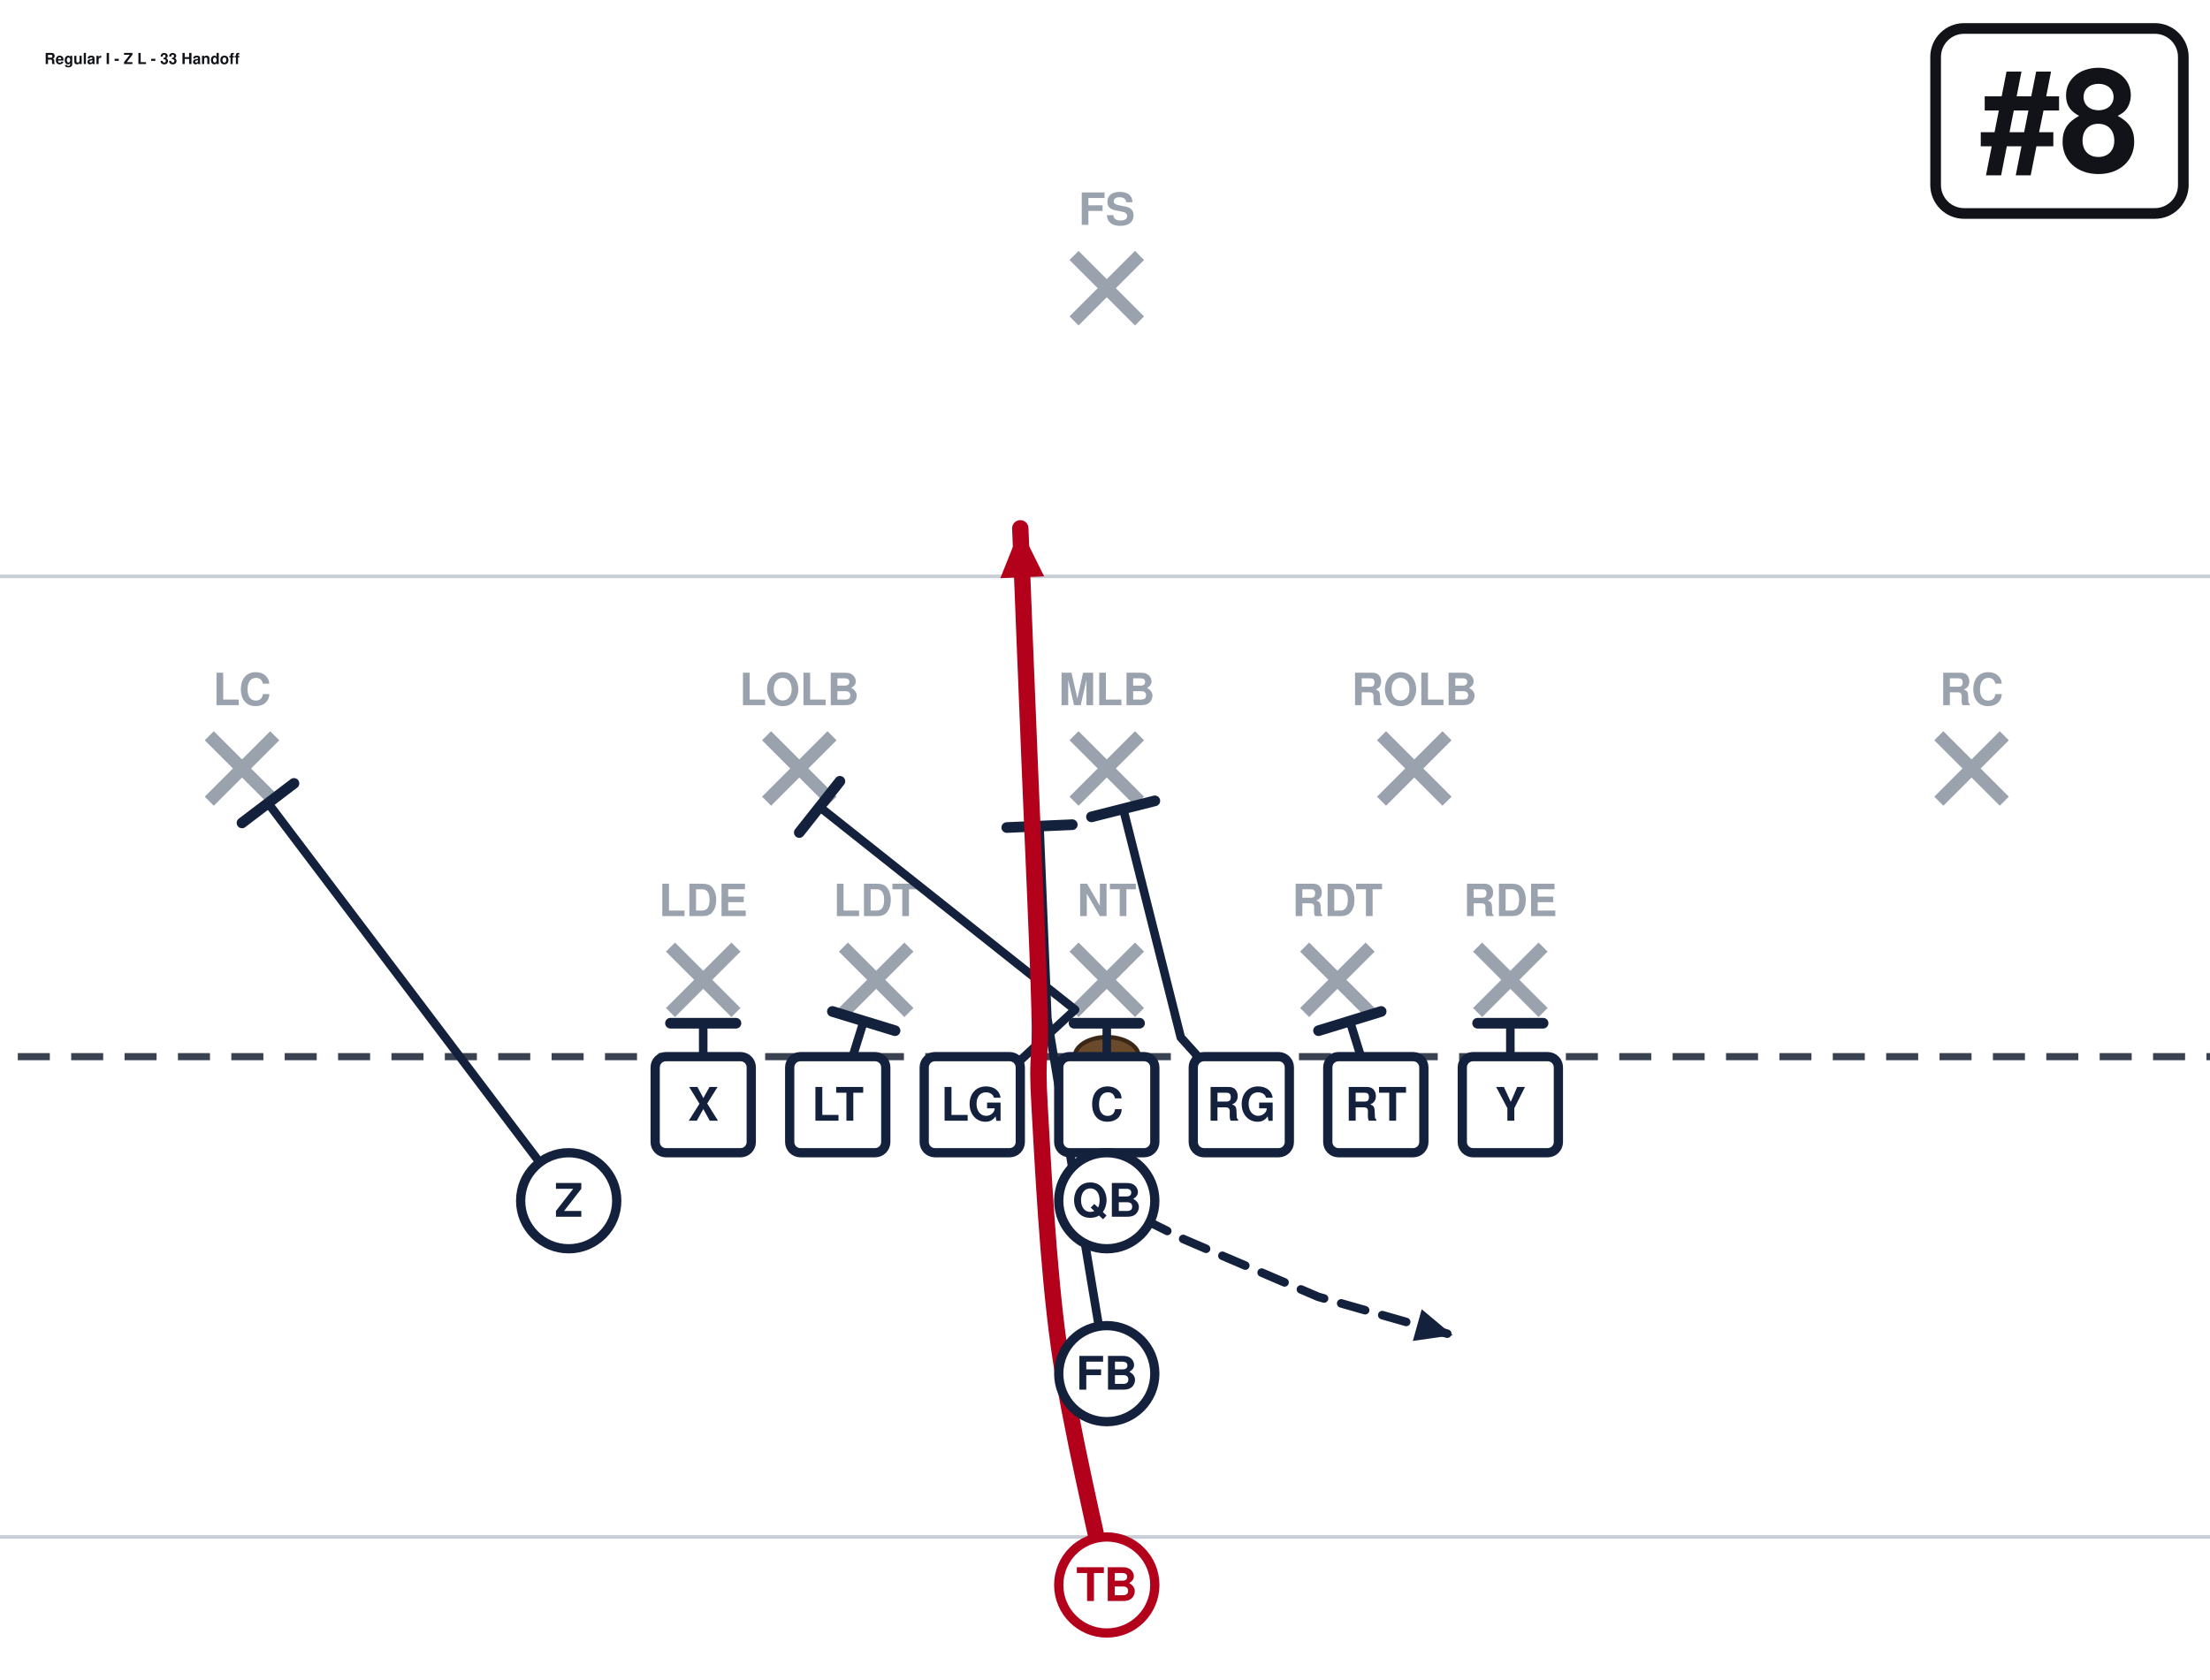
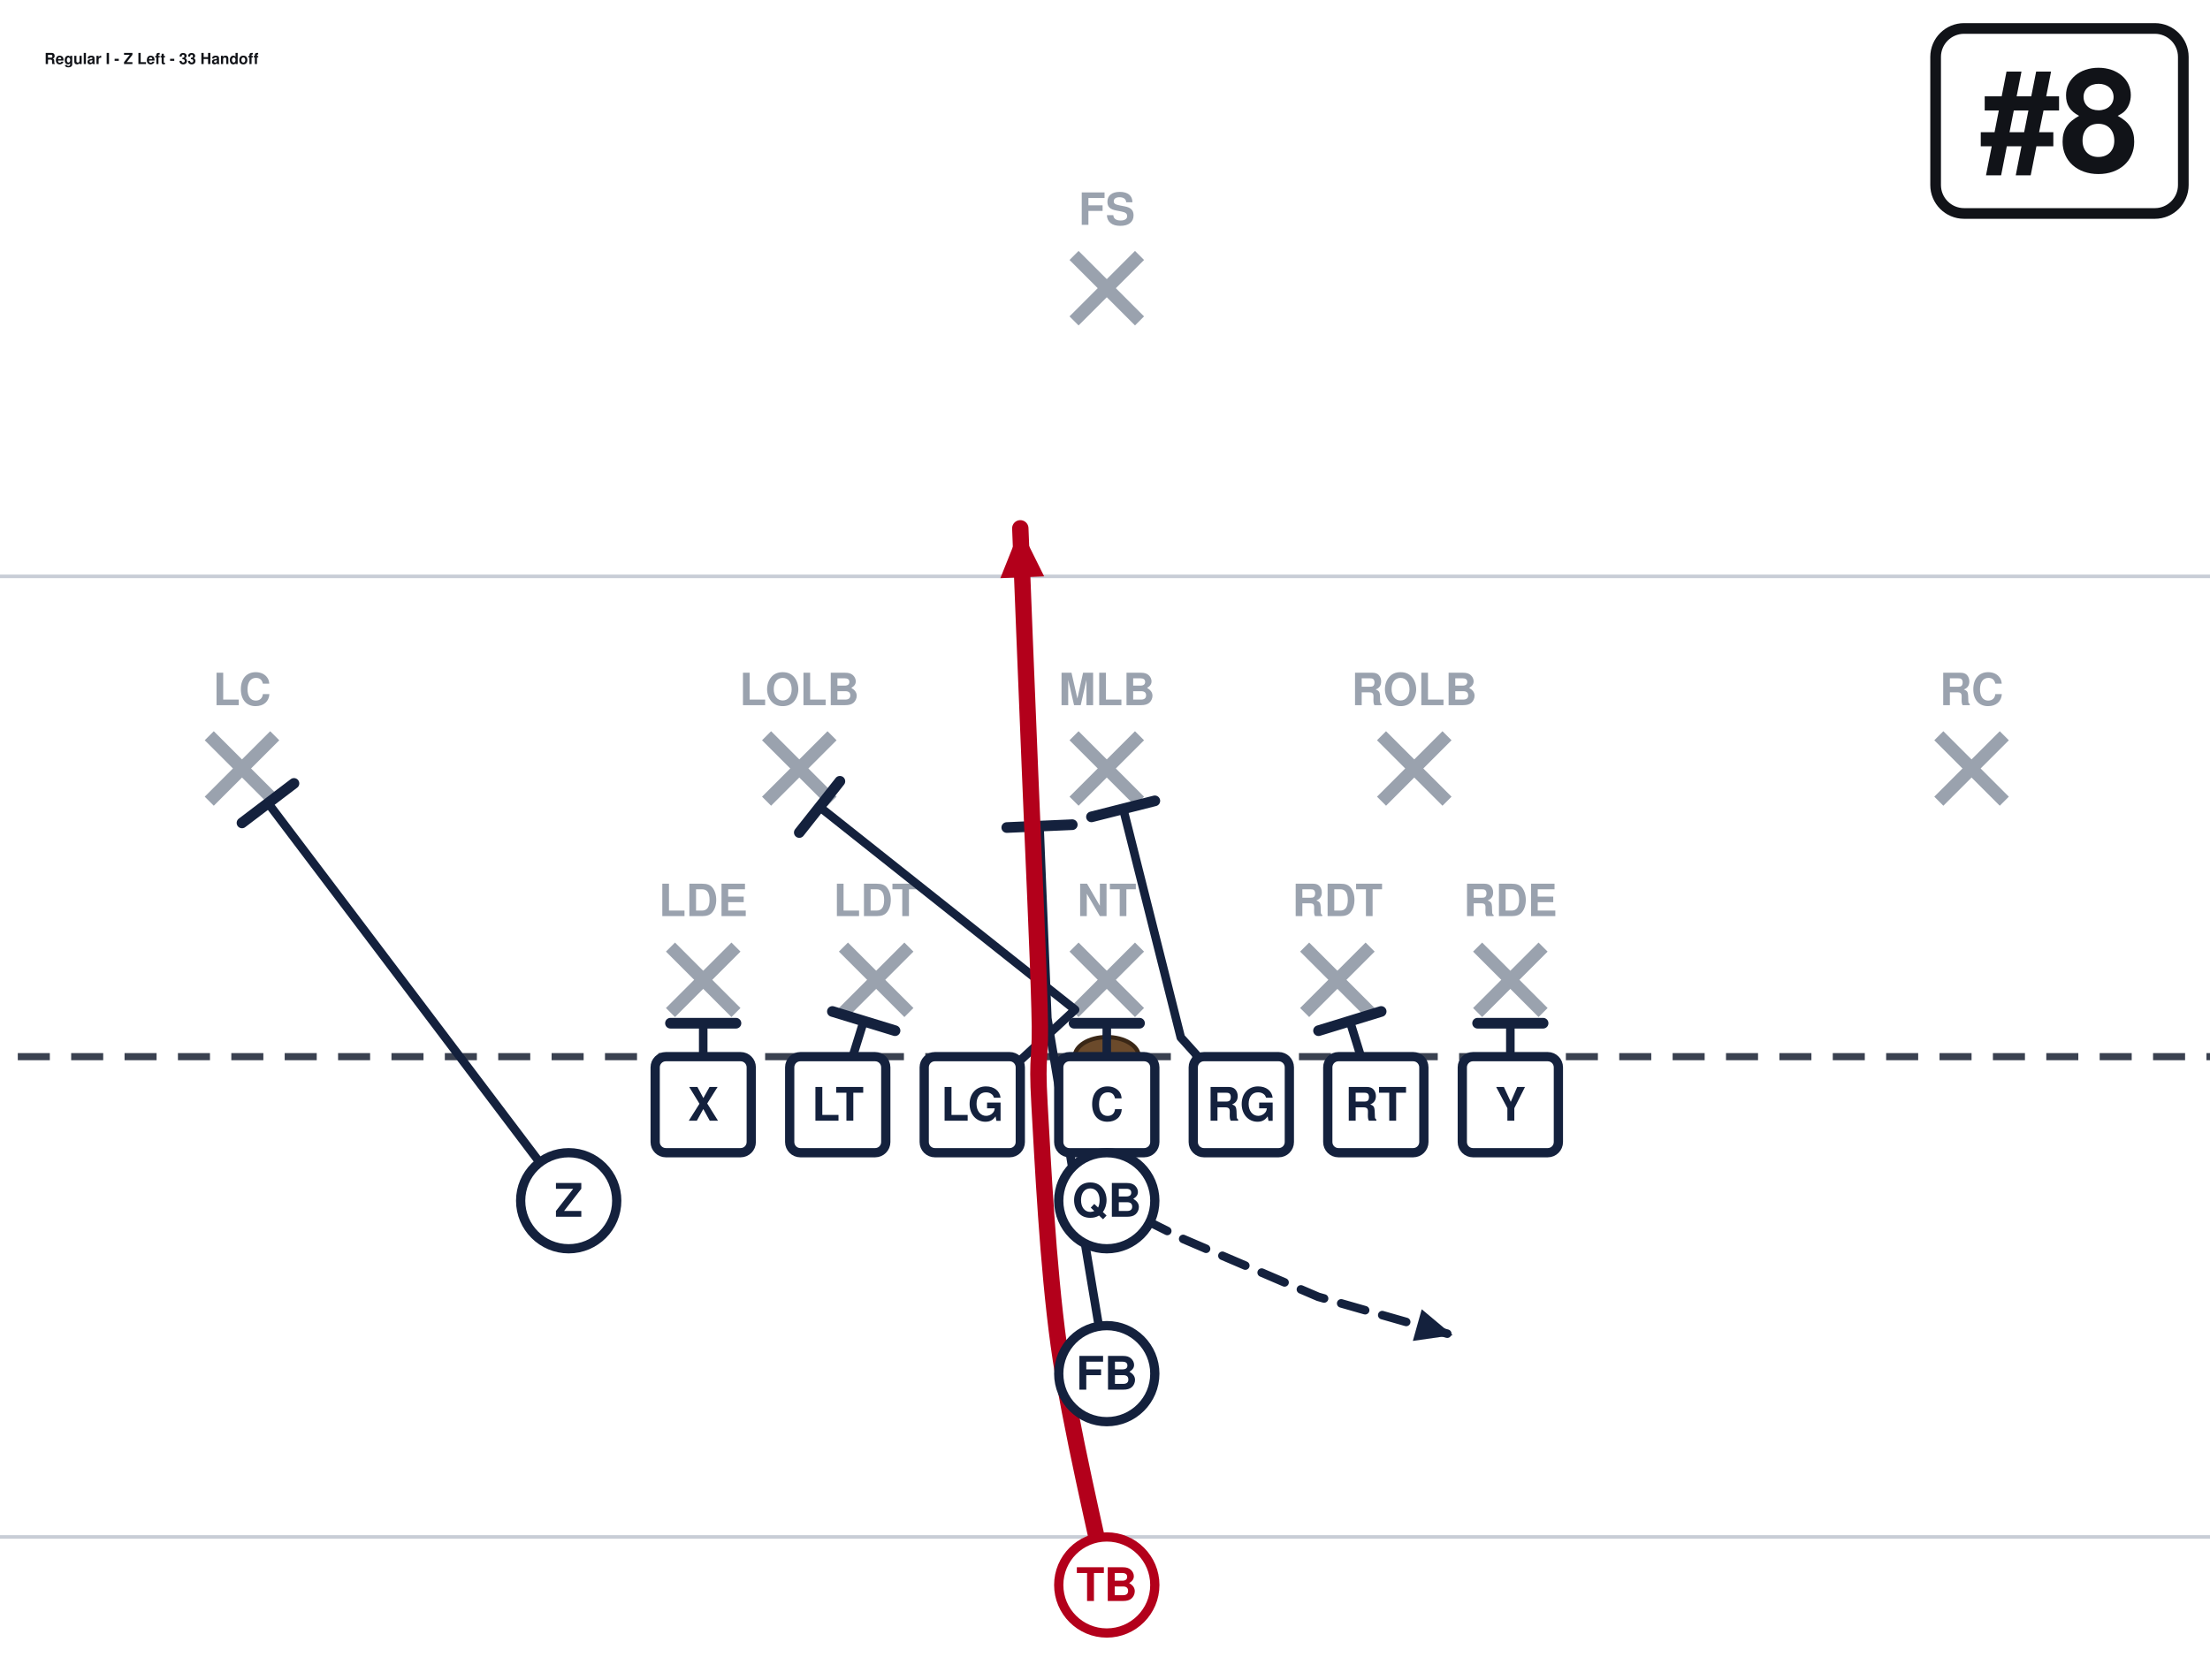
<svg xmlns="http://www.w3.org/2000/svg" width="621" height="472" viewBox="40 27 621 472" font-family="Segoe UI, Helvetica, Arial, sans-serif" role="img">
  <rect x="0" y="0" width="702" height="513" fill="#ffffff" />
  <line x1="0" y1="459.0" x2="702" y2="459.0" stroke="#c8cdd6" stroke-width="1" />
  <line x1="0" y1="189.0" x2="702" y2="189.0" stroke="#c8cdd6" stroke-width="1" />
  <line x1="0" y1="324.0" x2="702" y2="324.0" stroke="#3a4150" stroke-width="2" stroke-dasharray="9 6" />
  <ellipse cx="351.0" cy="324.0" rx="9" ry="5.5" fill="#6b4a2b" stroke="#3a2716" stroke-width="1.2" />
  <line x1="228.4" y1="293.2" x2="246.8" y2="311.6" stroke="#9aa2ae" stroke-width="3.6" />
  <line x1="246.8" y1="293.2" x2="228.4" y2="311.6" stroke="#9aa2ae" stroke-width="3.6" />
  <text x="237.6" y="284.5" text-anchor="middle" font-size="12.5" fill="#9aa2ae" font-weight="600">LDE</text>
  <line x1="277.0" y1="293.2" x2="295.4" y2="311.6" stroke="#9aa2ae" stroke-width="3.6" />
  <line x1="295.4" y1="293.2" x2="277.0" y2="311.6" stroke="#9aa2ae" stroke-width="3.6" />
  <text x="286.2" y="284.5" text-anchor="middle" font-size="12.5" fill="#9aa2ae" font-weight="600">LDT</text>
  <line x1="341.8" y1="293.2" x2="360.2" y2="311.6" stroke="#9aa2ae" stroke-width="3.6" />
  <line x1="360.2" y1="293.2" x2="341.8" y2="311.6" stroke="#9aa2ae" stroke-width="3.6" />
  <text x="351.0" y="284.5" text-anchor="middle" font-size="12.5" fill="#9aa2ae" font-weight="600">NT</text>
  <line x1="406.6" y1="293.2" x2="425.0" y2="311.6" stroke="#9aa2ae" stroke-width="3.6" />
  <line x1="425.0" y1="293.2" x2="406.6" y2="311.6" stroke="#9aa2ae" stroke-width="3.6" />
  <text x="415.8" y="284.5" text-anchor="middle" font-size="12.5" fill="#9aa2ae" font-weight="600">RDT</text>
  <line x1="455.2" y1="293.2" x2="473.6" y2="311.6" stroke="#9aa2ae" stroke-width="3.6" />
  <line x1="473.6" y1="293.2" x2="455.2" y2="311.6" stroke="#9aa2ae" stroke-width="3.6" />
  <text x="464.4" y="284.5" text-anchor="middle" font-size="12.5" fill="#9aa2ae" font-weight="600">RDE</text>
  <line x1="255.4" y1="233.8" x2="273.8" y2="252.2" stroke="#9aa2ae" stroke-width="3.6" />
  <line x1="273.8" y1="233.8" x2="255.4" y2="252.2" stroke="#9aa2ae" stroke-width="3.6" />
  <text x="264.6" y="225.2" text-anchor="middle" font-size="12.5" fill="#9aa2ae" font-weight="600">LOLB</text>
  <line x1="341.8" y1="233.8" x2="360.2" y2="252.2" stroke="#9aa2ae" stroke-width="3.6" />
  <line x1="360.2" y1="233.8" x2="341.8" y2="252.2" stroke="#9aa2ae" stroke-width="3.6" />
  <text x="351.0" y="225.2" text-anchor="middle" font-size="12.5" fill="#9aa2ae" font-weight="600">MLB</text>
  <line x1="428.2" y1="233.8" x2="446.6" y2="252.2" stroke="#9aa2ae" stroke-width="3.6" />
  <line x1="446.6" y1="233.8" x2="428.2" y2="252.2" stroke="#9aa2ae" stroke-width="3.6" />
  <text x="437.4" y="225.2" text-anchor="middle" font-size="12.5" fill="#9aa2ae" font-weight="600">ROLB</text>
  <line x1="98.8" y1="233.8" x2="117.2" y2="252.2" stroke="#9aa2ae" stroke-width="3.6" />
  <line x1="117.2" y1="233.8" x2="98.8" y2="252.2" stroke="#9aa2ae" stroke-width="3.6" />
  <text x="108.0" y="225.2" text-anchor="middle" font-size="12.5" fill="#9aa2ae" font-weight="600">LC</text>
  <line x1="584.8" y1="233.8" x2="603.2" y2="252.2" stroke="#9aa2ae" stroke-width="3.6" />
  <line x1="603.2" y1="233.8" x2="584.8" y2="252.2" stroke="#9aa2ae" stroke-width="3.6" />
  <text x="594.0" y="225.2" text-anchor="middle" font-size="12.5" fill="#9aa2ae" font-weight="600">RC</text>
  <line x1="341.8" y1="98.8" x2="360.2" y2="117.2" stroke="#9aa2ae" stroke-width="3.6" />
  <line x1="360.2" y1="98.8" x2="341.8" y2="117.2" stroke="#9aa2ae" stroke-width="3.6" />
  <text x="351.0" y="90.2" text-anchor="middle" font-size="12.5" fill="#9aa2ae" font-weight="600">FS</text>
  <path d="M237.6,337.5 L237.6,314.6" fill="none" stroke="#14213d" stroke-width="2.4" stroke-linecap="round" stroke-linejoin="round" />
  <line x1="228.4" y1="314.6" x2="246.8" y2="314.6" stroke="#14213d" stroke-width="3.0" stroke-linecap="round" />
  <path d="M275.4,337.5 L282.7,314.0" fill="none" stroke="#14213d" stroke-width="2.4" stroke-linecap="round" stroke-linejoin="round" />
  <line x1="273.9" y1="311.3" x2="291.5" y2="316.7" stroke="#14213d" stroke-width="3.0" stroke-linecap="round" />
  <path d="M313.2,337.5 L342.1,310.8 L270.3,253.8" fill="none" stroke="#14213d" stroke-width="2.4" stroke-linecap="round" stroke-linejoin="round" />
  <line x1="264.6" y1="261.0" x2="276.0" y2="246.6" stroke="#14213d" stroke-width="3.0" stroke-linecap="round" />
  <path d="M351.0,337.5 L351.0,314.6" fill="none" stroke="#14213d" stroke-width="2.4" stroke-linecap="round" stroke-linejoin="round" />
  <line x1="341.8" y1="314.6" x2="360.2" y2="314.6" stroke="#14213d" stroke-width="3.0" stroke-linecap="round" />
  <path d="M388.8,337.5 L371.8,318.6 L355.6,254.3" fill="none" stroke="#14213d" stroke-width="2.4" stroke-linecap="round" stroke-linejoin="round" />
  <line x1="346.7" y1="256.6" x2="364.5" y2="252.1" stroke="#14213d" stroke-width="3.0" stroke-linecap="round" />
  <path d="M426.6,337.5 L419.3,314.0" fill="none" stroke="#14213d" stroke-width="2.4" stroke-linecap="round" stroke-linejoin="round" />
  <line x1="410.5" y1="316.7" x2="428.1" y2="311.3" stroke="#14213d" stroke-width="3.0" stroke-linecap="round" />
  <path d="M464.4,337.5 L464.4,314.6" fill="none" stroke="#14213d" stroke-width="2.4" stroke-linecap="round" stroke-linejoin="round" />
  <line x1="455.2" y1="314.6" x2="473.6" y2="314.6" stroke="#14213d" stroke-width="3.0" stroke-linecap="round" />
  <path d="M199.8,364.5 L115.3,252.7" fill="none" stroke="#14213d" stroke-width="2.4" stroke-linecap="round" stroke-linejoin="round" />
  <line x1="108.0" y1="258.3" x2="122.6" y2="247.2" stroke="#14213d" stroke-width="3.0" stroke-linecap="round" />
  <path d="M351.0,364.5 L372.6,375.3 L410.4,391.5 L448.2,402.3" fill="none" stroke="#14213d" stroke-width="2.4" stroke-linecap="round" stroke-linejoin="round" stroke-dasharray="7 5" />
  <polygon points="448.2,402.3 437.0,403.9 439.5,395.0" fill="#14213d" />
  <path d="M351.0,413.1 L334.3,313.2 L332.1,259.2" fill="none" stroke="#14213d" stroke-width="2.4" stroke-linecap="round" stroke-linejoin="round" />
  <line x1="322.9" y1="259.6" x2="341.3" y2="258.8" stroke="#14213d" stroke-width="3.0" stroke-linecap="round" />
  <path d="M351.0,472.5 C348.8,461.2 340.6,427.5 337.5,405.0 C334.4,382.5 333.0,353.2 332.1,337.5 C331.2,321.8 332.6,326.2 332.1,310.5 C331.7,294.8 330.3,265.5 329.4,243.0 C328.5,220.5 327.1,186.8 326.7,175.5" fill="none" stroke="#b3001b" stroke-width="4.6" stroke-linecap="round" stroke-linejoin="round" />
  <polygon points="326.7,175.5 333.4,189.0 321.1,189.5" fill="#b3001b" />
  <rect x="224.1" y="324.0" width="27.0" height="27.0" rx="3" fill="#ffffff" stroke="#14213d" stroke-width="2.6" />
  <text x="237.6" y="342.0" text-anchor="middle" font-size="13" font-weight="700" fill="#14213d">X</text>
  <rect x="261.9" y="324.0" width="27.0" height="27.0" rx="3" fill="#ffffff" stroke="#14213d" stroke-width="2.6" />
  <text x="275.4" y="342.0" text-anchor="middle" font-size="13" font-weight="700" fill="#14213d">LT</text>
  <rect x="299.7" y="324.0" width="27.0" height="27.0" rx="3" fill="#ffffff" stroke="#14213d" stroke-width="2.6" />
  <text x="313.2" y="342.0" text-anchor="middle" font-size="13" font-weight="700" fill="#14213d">LG</text>
  <rect x="337.5" y="324.0" width="27.0" height="27.0" rx="3" fill="#ffffff" stroke="#14213d" stroke-width="2.6" />
  <text x="351.0" y="342.0" text-anchor="middle" font-size="13" font-weight="700" fill="#14213d">C</text>
  <rect x="375.3" y="324.0" width="27.0" height="27.0" rx="3" fill="#ffffff" stroke="#14213d" stroke-width="2.6" />
  <text x="388.8" y="342.0" text-anchor="middle" font-size="13" font-weight="700" fill="#14213d">RG</text>
  <rect x="413.1" y="324.0" width="27.0" height="27.0" rx="3" fill="#ffffff" stroke="#14213d" stroke-width="2.6" />
  <text x="426.6" y="342.0" text-anchor="middle" font-size="13" font-weight="700" fill="#14213d">RT</text>
  <rect x="450.9" y="324.0" width="27.0" height="27.0" rx="3" fill="#ffffff" stroke="#14213d" stroke-width="2.6" />
  <text x="464.4" y="342.0" text-anchor="middle" font-size="13" font-weight="700" fill="#14213d">Y</text>
  <circle cx="199.8" cy="364.5" r="13.5" fill="#ffffff" stroke="#14213d" stroke-width="2.6" />
  <text x="199.8" y="369.0" text-anchor="middle" font-size="13" font-weight="700" fill="#14213d">Z</text>
  <circle cx="351.0" cy="364.5" r="13.5" fill="#ffffff" stroke="#14213d" stroke-width="2.6" />
  <text x="351.0" y="369.0" text-anchor="middle" font-size="13" font-weight="700" fill="#14213d">QB</text>
  <circle cx="351.0" cy="413.1" r="13.5" fill="#ffffff" stroke="#14213d" stroke-width="2.6" />
  <text x="351.0" y="417.6" text-anchor="middle" font-size="13" font-weight="700" fill="#14213d">FB</text>
  <circle cx="351.0" cy="472.5" r="13.5" fill="#ffffff" stroke="#b3001b" stroke-width="2.6" />
  <text x="351.0" y="477.0" text-anchor="middle" font-size="13" font-weight="700" fill="#b3001b">TB</text>
  <rect x="583.9" y="35.0" width="69.6" height="52.0" rx="8" fill="#ffffff" stroke="#111318" stroke-width="3" />
  <text x="618.7" y="75.0" text-anchor="middle" font-size="40" font-weight="800" fill="#111318">#8</text>
-   <text x="52.5" y="45.0" font-size="4.3" font-weight="700" fill="#111318">Regular I - Z L - 33 Handoff</text>
+   <text x="52.5" y="45.0" font-size="4.3" font-weight="700" fill="#111318">Regular I - Z Left - 33 Handoff</text>
</svg>
